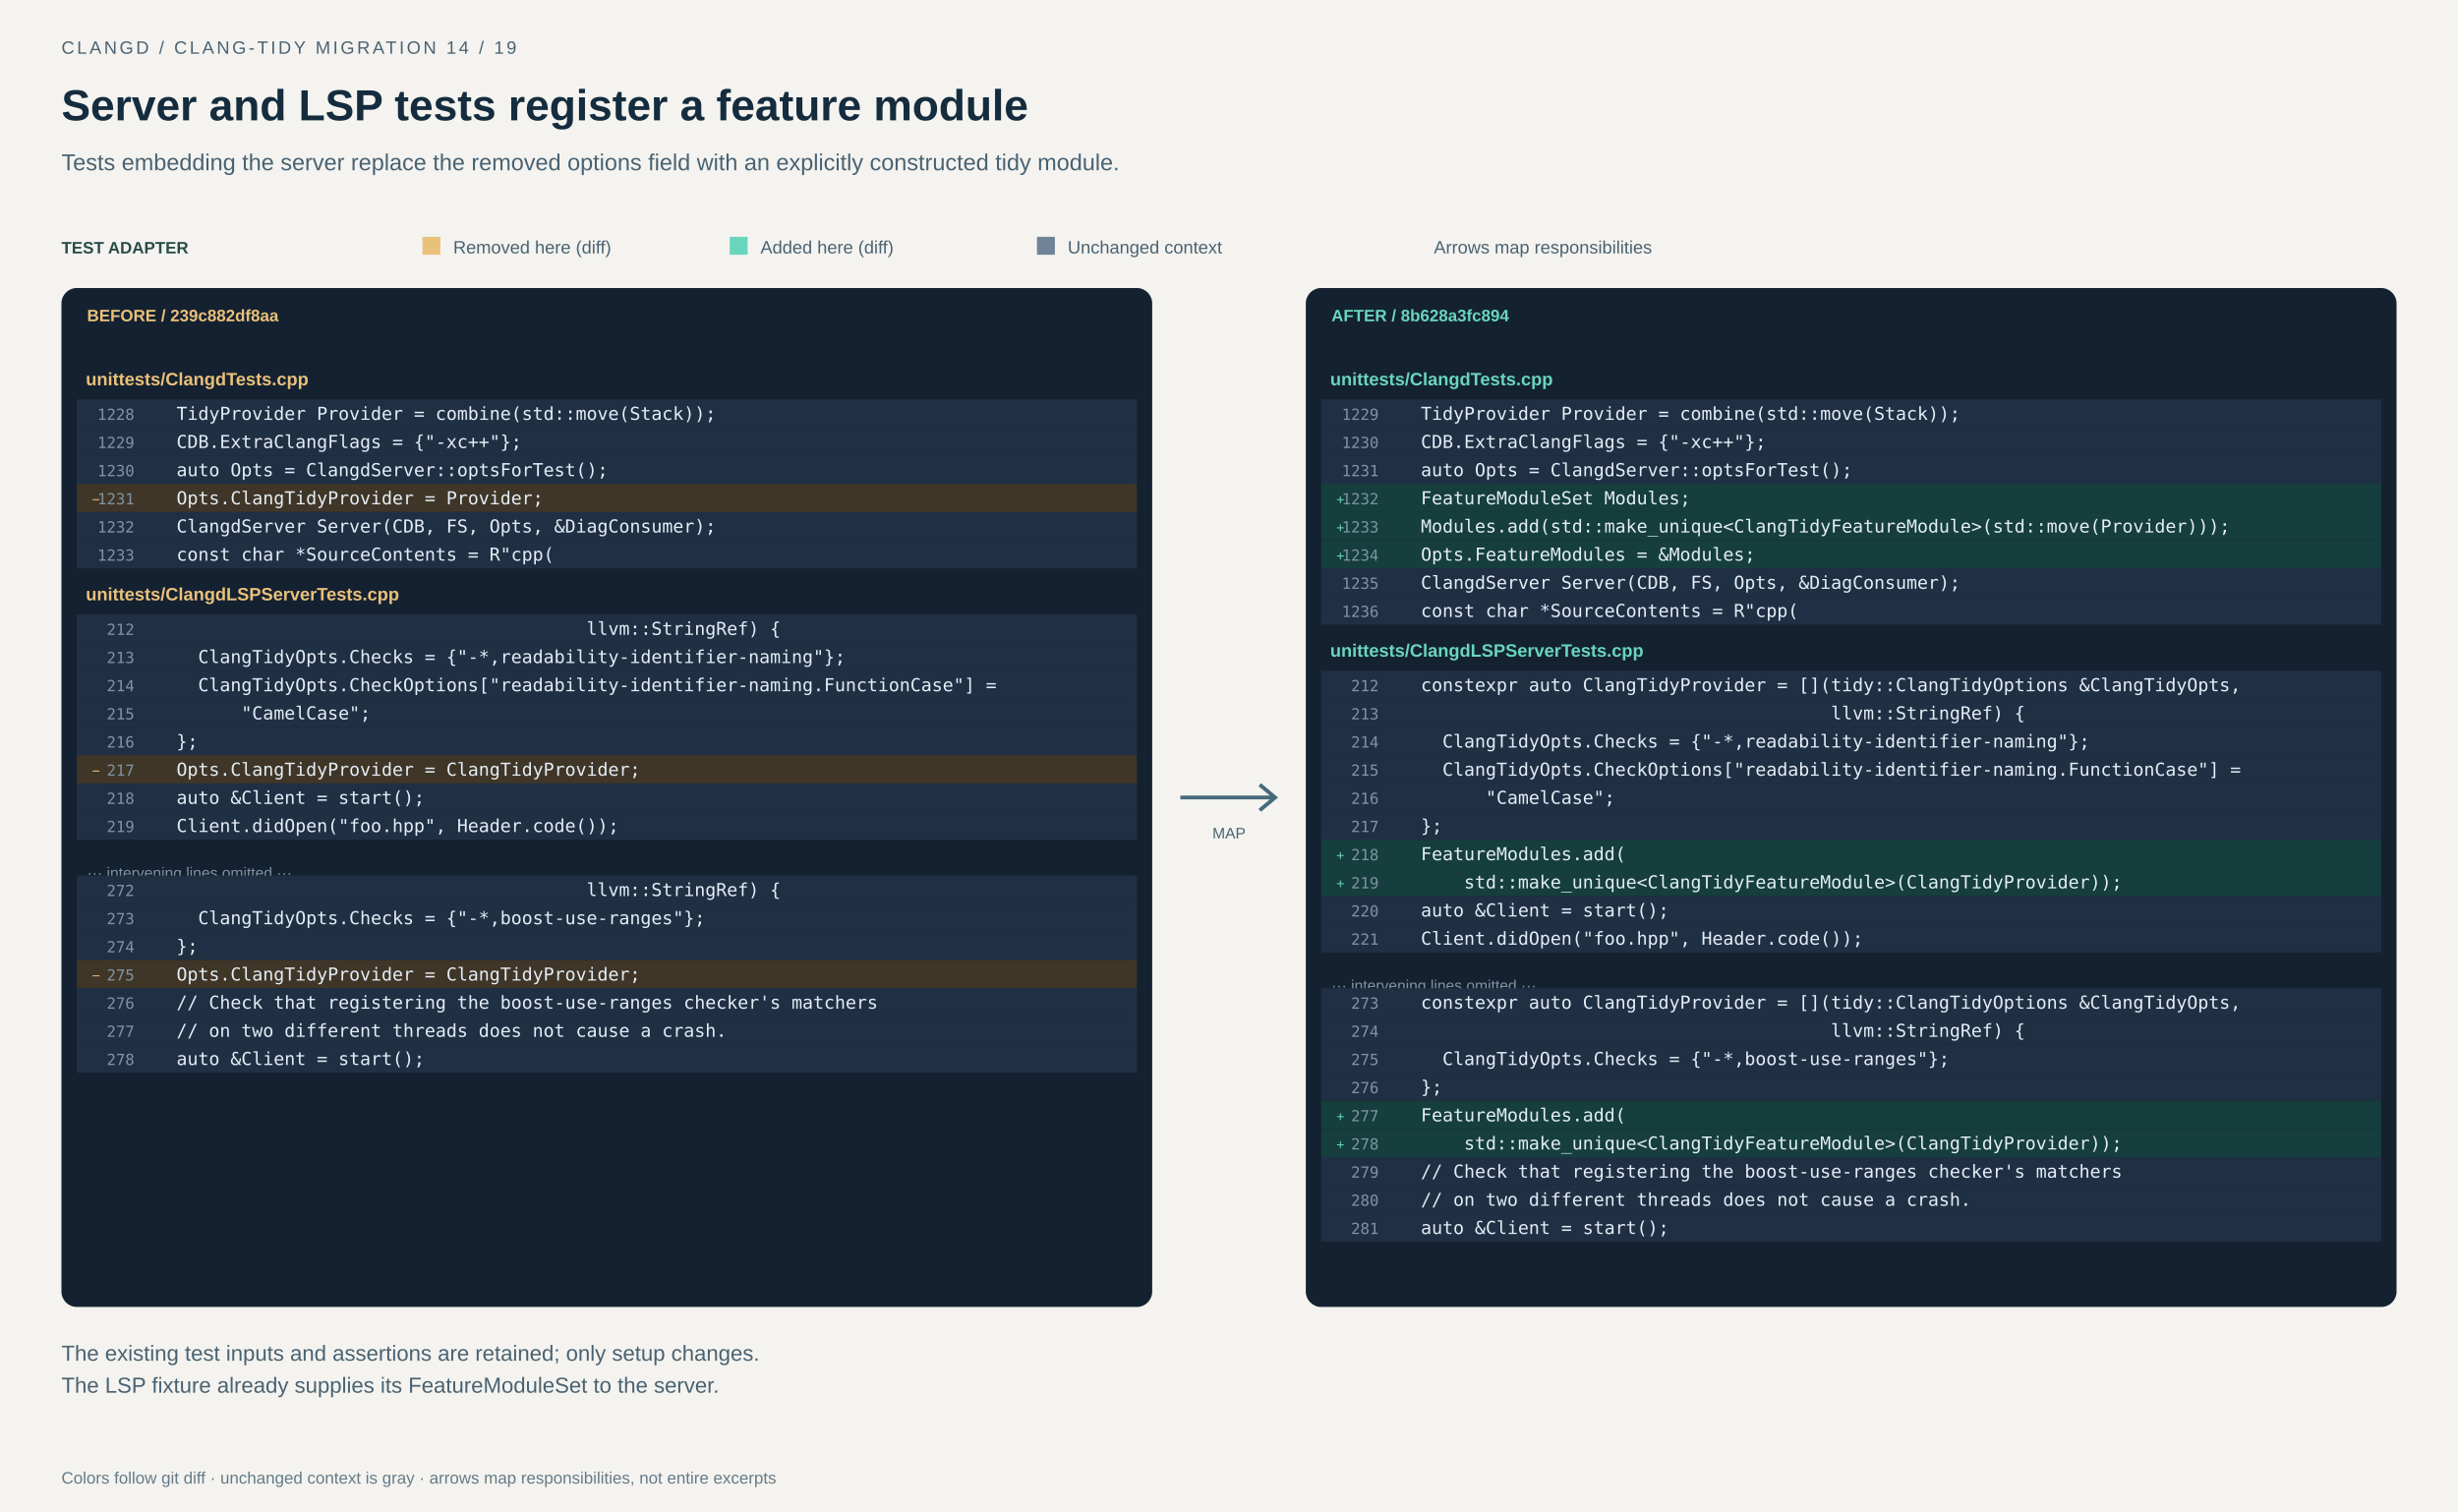
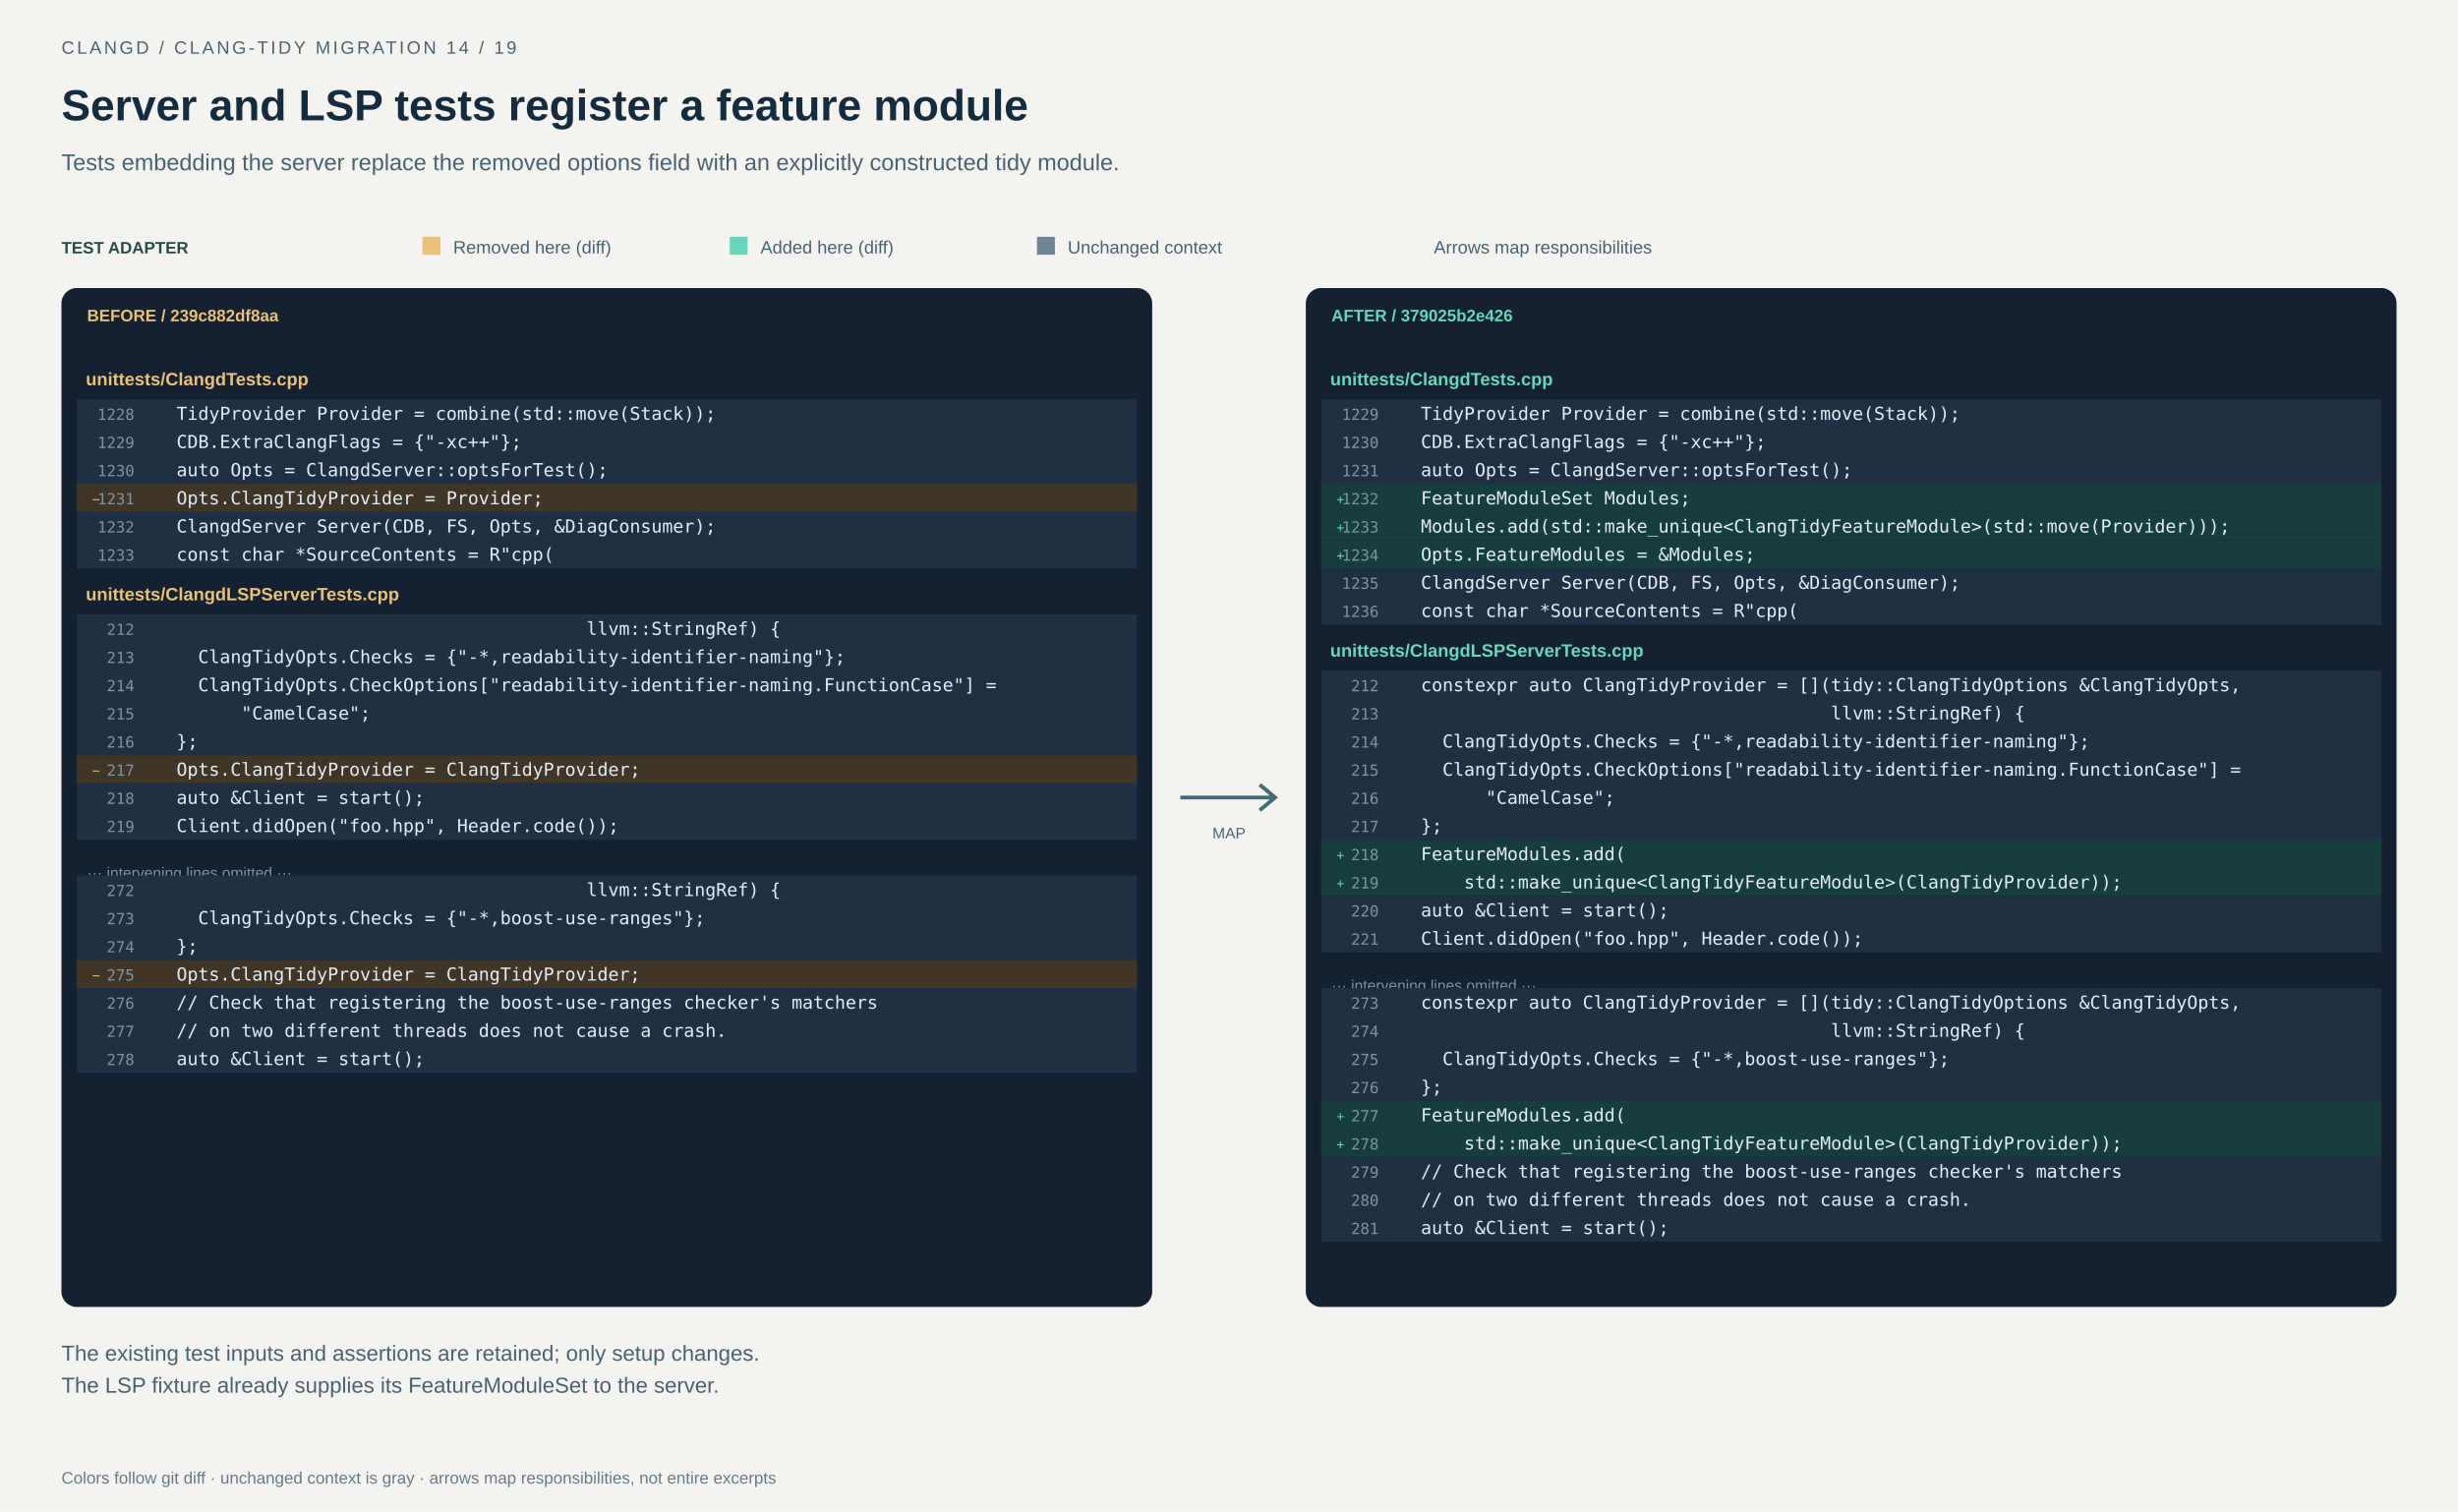
<svg xmlns="http://www.w3.org/2000/svg" width="1920" height="1181" viewBox="0 0 1920 1181">
  <rect width="1920" height="1181" fill="#f4f3ef" />
  <text x="48" y="42" font-family="Arial,Helvetica,sans-serif" font-size="16" fill="#496272" letter-spacing="2" style="font-size:14px">CLANGD / CLANG-TIDY MIGRATION     14 / 19</text>
  <text x="48" y="94" font-family="Arial,Helvetica,sans-serif" font-size="16" fill="#496272" font-weight="700" style="fill:#142c3e;font-size:34px">Server and LSP tests register a feature module</text>
  <text x="48" y="133" font-family="Arial,Helvetica,sans-serif" font-size="16" fill="#496272" style="font-size:18px">Tests embedding the server replace the removed options field with an explicitly constructed tidy module.</text>
  <text x="48" y="198" font-family="Arial,Helvetica,sans-serif" font-size="16" fill="#496272" font-weight="700" style="fill:#294b48;font-size:13px">TEST ADAPTER</text>
  <rect x="330" y="185" width="14" height="14" fill="#eac17a" />
  <text x="354" y="198" font-family="Arial,Helvetica,sans-serif" font-size="16" fill="#496272" style="font-size:14px">Removed here (diff)</text>
  <rect x="570" y="185" width="14" height="14" fill="#68d6bd" />
  <text x="594" y="198" font-family="Arial,Helvetica,sans-serif" font-size="16" fill="#496272" style="font-size:14px">Added here (diff)</text>
  <rect x="810" y="185" width="14" height="14" fill="#718397" />
  <text x="834" y="198" font-family="Arial,Helvetica,sans-serif" font-size="16" fill="#496272" style="font-size:14px">Unchanged context</text>
  <text x="1120" y="198" font-family="Arial,Helvetica,sans-serif" font-size="16" fill="#496272" style="font-size:14px">Arrows map responsibilities</text>
  <rect x="48" y="225" width="852" height="796" rx="12" fill="#142131" />
  <text x="68" y="251" font-family="Arial,Helvetica,sans-serif" font-size="16" fill="#496272" style="fill:#eac17a;font-size:13px" font-weight="700">BEFORE / 239c882df8aa</text>
  <a href="https://github.com/ArcsinX/llvm-project/blob/239c882df8aa5e256256843090984ee90b43e835/clang-tools-extra/clangd/unittests/ClangdTests.cpp#L1228">
    <text x="67" y="301" font-family="Arial,Helvetica,sans-serif" font-size="16" fill="#496272" font-weight="600" style="fill:#eac17a;font-size:14px">unittests/ClangdTests.cpp</text>
  </a>
  <rect x="60" y="312" width="828" height="22" fill="#203044" />
  <text x="105" y="328" text-anchor="end" font-family="Menlo,Consolas,monospace" font-size="12" fill="#8093a5">1228</text>
  <text x="121" y="328" xml:space="preserve" font-family="Menlo,Consolas,monospace" font-size="14" fill="#e4edf7">  TidyProvider Provider = combine(std::move(Stack));</text>
  <rect x="60" y="334" width="828" height="22" fill="#203044" />
  <text x="105" y="350" text-anchor="end" font-family="Menlo,Consolas,monospace" font-size="12" fill="#8093a5">1229</text>
  <text x="121" y="350" xml:space="preserve" font-family="Menlo,Consolas,monospace" font-size="14" fill="#e4edf7">  CDB.ExtraClangFlags = {"-xc++"};</text>
  <rect x="60" y="356" width="828" height="22" fill="#203044" />
  <text x="105" y="372" text-anchor="end" font-family="Menlo,Consolas,monospace" font-size="12" fill="#8093a5">1230</text>
  <text x="121" y="372" xml:space="preserve" font-family="Menlo,Consolas,monospace" font-size="14" fill="#e4edf7">  auto Opts = ClangdServer::optsForTest();</text>
  <rect x="60" y="378" width="828" height="22" fill="#403627" />
  <text x="75" y="394" font-family="Arial,Helvetica,sans-serif" font-size="11" fill="#eac17a" text-anchor="middle">−</text>
  <text x="105" y="394" text-anchor="end" font-family="Menlo,Consolas,monospace" font-size="12" fill="#8093a5">1231</text>
  <text x="121" y="394" xml:space="preserve" font-family="Menlo,Consolas,monospace" font-size="14" fill="#e4edf7">  Opts.ClangTidyProvider = Provider;</text>
  <rect x="60" y="400" width="828" height="22" fill="#203044" />
  <text x="105" y="416" text-anchor="end" font-family="Menlo,Consolas,monospace" font-size="12" fill="#8093a5">1232</text>
  <text x="121" y="416" xml:space="preserve" font-family="Menlo,Consolas,monospace" font-size="14" fill="#e4edf7">  ClangdServer Server(CDB, FS, Opts, &amp;DiagConsumer);</text>
  <rect x="60" y="422" width="828" height="22" fill="#203044" />
  <text x="105" y="438" text-anchor="end" font-family="Menlo,Consolas,monospace" font-size="12" fill="#8093a5">1233</text>
  <text x="121" y="438" xml:space="preserve" font-family="Menlo,Consolas,monospace" font-size="14" fill="#e4edf7">  const char *SourceContents = R"cpp(</text>
  <a href="https://github.com/ArcsinX/llvm-project/blob/239c882df8aa5e256256843090984ee90b43e835/clang-tools-extra/clangd/unittests/ClangdLSPServerTests.cpp#L212">
    <text x="67" y="469" font-family="Arial,Helvetica,sans-serif" font-size="16" fill="#496272" font-weight="600" style="fill:#eac17a;font-size:14px">unittests/ClangdLSPServerTests.cpp</text>
  </a>
  <rect x="60" y="480" width="828" height="22" fill="#203044" />
  <text x="105" y="496" text-anchor="end" font-family="Menlo,Consolas,monospace" font-size="12" fill="#8093a5">212</text>
  <text x="121" y="496" xml:space="preserve" font-family="Menlo,Consolas,monospace" font-size="14" fill="#e4edf7">                                        llvm::StringRef) {</text>
  <rect x="60" y="502" width="828" height="22" fill="#203044" />
  <text x="105" y="518" text-anchor="end" font-family="Menlo,Consolas,monospace" font-size="12" fill="#8093a5">213</text>
  <text x="121" y="518" xml:space="preserve" font-family="Menlo,Consolas,monospace" font-size="14" fill="#e4edf7">    ClangTidyOpts.Checks = {"-*,readability-identifier-naming"};</text>
  <rect x="60" y="524" width="828" height="22" fill="#203044" />
  <text x="105" y="540" text-anchor="end" font-family="Menlo,Consolas,monospace" font-size="12" fill="#8093a5">214</text>
  <text x="121" y="540" xml:space="preserve" font-family="Menlo,Consolas,monospace" font-size="14" fill="#e4edf7">    ClangTidyOpts.CheckOptions["readability-identifier-naming.FunctionCase"] =</text>
  <rect x="60" y="546" width="828" height="22" fill="#203044" />
  <text x="105" y="562" text-anchor="end" font-family="Menlo,Consolas,monospace" font-size="12" fill="#8093a5">215</text>
  <text x="121" y="562" xml:space="preserve" font-family="Menlo,Consolas,monospace" font-size="14" fill="#e4edf7">        "CamelCase";</text>
  <rect x="60" y="568" width="828" height="22" fill="#203044" />
  <text x="105" y="584" text-anchor="end" font-family="Menlo,Consolas,monospace" font-size="12" fill="#8093a5">216</text>
  <text x="121" y="584" xml:space="preserve" font-family="Menlo,Consolas,monospace" font-size="14" fill="#e4edf7">  };</text>
  <rect x="60" y="590" width="828" height="22" fill="#403627" />
  <text x="75" y="606" font-family="Arial,Helvetica,sans-serif" font-size="11" fill="#eac17a" text-anchor="middle">−</text>
  <text x="105" y="606" text-anchor="end" font-family="Menlo,Consolas,monospace" font-size="12" fill="#8093a5">217</text>
  <text x="121" y="606" xml:space="preserve" font-family="Menlo,Consolas,monospace" font-size="14" fill="#e4edf7">  Opts.ClangTidyProvider = ClangTidyProvider;</text>
  <rect x="60" y="612" width="828" height="22" fill="#203044" />
  <text x="105" y="628" text-anchor="end" font-family="Menlo,Consolas,monospace" font-size="12" fill="#8093a5">218</text>
  <text x="121" y="628" xml:space="preserve" font-family="Menlo,Consolas,monospace" font-size="14" fill="#e4edf7">  auto &amp;Client = start();</text>
  <rect x="60" y="634" width="828" height="22" fill="#203044" />
  <text x="105" y="650" text-anchor="end" font-family="Menlo,Consolas,monospace" font-size="12" fill="#8093a5">219</text>
  <text x="121" y="650" xml:space="preserve" font-family="Menlo,Consolas,monospace" font-size="14" fill="#e4edf7">  Client.didOpen("foo.hpp", Header.code());</text>
  <text x="68" y="686" font-family="Arial,Helvetica,sans-serif" font-size="16" fill="#496272" style="fill:#8093a5;font-size:12px">··· intervening lines omitted ···</text>
  <rect x="60" y="684" width="828" height="22" fill="#203044" />
  <text x="105" y="700" text-anchor="end" font-family="Menlo,Consolas,monospace" font-size="12" fill="#8093a5">272</text>
  <text x="121" y="700" xml:space="preserve" font-family="Menlo,Consolas,monospace" font-size="14" fill="#e4edf7">                                        llvm::StringRef) {</text>
  <rect x="60" y="706" width="828" height="22" fill="#203044" />
  <text x="105" y="722" text-anchor="end" font-family="Menlo,Consolas,monospace" font-size="12" fill="#8093a5">273</text>
  <text x="121" y="722" xml:space="preserve" font-family="Menlo,Consolas,monospace" font-size="14" fill="#e4edf7">    ClangTidyOpts.Checks = {"-*,boost-use-ranges"};</text>
  <rect x="60" y="728" width="828" height="22" fill="#203044" />
  <text x="105" y="744" text-anchor="end" font-family="Menlo,Consolas,monospace" font-size="12" fill="#8093a5">274</text>
  <text x="121" y="744" xml:space="preserve" font-family="Menlo,Consolas,monospace" font-size="14" fill="#e4edf7">  };</text>
  <rect x="60" y="750" width="828" height="22" fill="#403627" />
  <text x="75" y="766" font-family="Arial,Helvetica,sans-serif" font-size="11" fill="#eac17a" text-anchor="middle">−</text>
  <text x="105" y="766" text-anchor="end" font-family="Menlo,Consolas,monospace" font-size="12" fill="#8093a5">275</text>
  <text x="121" y="766" xml:space="preserve" font-family="Menlo,Consolas,monospace" font-size="14" fill="#e4edf7">  Opts.ClangTidyProvider = ClangTidyProvider;</text>
  <rect x="60" y="772" width="828" height="22" fill="#203044" />
  <text x="105" y="788" text-anchor="end" font-family="Menlo,Consolas,monospace" font-size="12" fill="#8093a5">276</text>
  <text x="121" y="788" xml:space="preserve" font-family="Menlo,Consolas,monospace" font-size="14" fill="#e4edf7">  // Check that registering the boost-use-ranges checker's matchers</text>
  <rect x="60" y="794" width="828" height="22" fill="#203044" />
  <text x="105" y="810" text-anchor="end" font-family="Menlo,Consolas,monospace" font-size="12" fill="#8093a5">277</text>
  <text x="121" y="810" xml:space="preserve" font-family="Menlo,Consolas,monospace" font-size="14" fill="#e4edf7">  // on two different threads does not cause a crash.</text>
  <rect x="60" y="816" width="828" height="22" fill="#203044" />
  <text x="105" y="832" text-anchor="end" font-family="Menlo,Consolas,monospace" font-size="12" fill="#8093a5">278</text>
  <text x="121" y="832" xml:space="preserve" font-family="Menlo,Consolas,monospace" font-size="14" fill="#e4edf7">  auto &amp;Client = start();</text>
  <rect x="1020" y="225" width="852" height="796" rx="12" fill="#142131" />
-   <text x="1040" y="251" font-family="Arial,Helvetica,sans-serif" font-size="16" fill="#496272" style="fill:#68d6bd;font-size:13px" font-weight="700">AFTER / 8b628a3fc894</text>
-   <a href="https://github.com/ArcsinX/llvm-project/blob/8b628a3fc894a6b67b3d2c5d9fb6acdb73993a62/clang-tools-extra/clangd/unittests/ClangdTests.cpp#L1229">
+   <text x="1040" y="251" font-family="Arial,Helvetica,sans-serif" font-size="16" fill="#496272" style="fill:#68d6bd;font-size:13px" font-weight="700">AFTER / 379025b2e426</text>
+   <a href="https://github.com/ArcsinX/llvm-project/blob/379025b2e426594be031e6007c2cff9d84942079/clang-tools-extra/clangd/unittests/ClangdTests.cpp#L1229">
    <text x="1039" y="301" font-family="Arial,Helvetica,sans-serif" font-size="16" fill="#496272" font-weight="600" style="fill:#68d6bd;font-size:14px">unittests/ClangdTests.cpp</text>
  </a>
  <rect x="1032" y="312" width="828" height="22" fill="#203044" />
  <text x="1077" y="328" text-anchor="end" font-family="Menlo,Consolas,monospace" font-size="12" fill="#8093a5">1229</text>
  <text x="1093" y="328" xml:space="preserve" font-family="Menlo,Consolas,monospace" font-size="14" fill="#e4edf7">  TidyProvider Provider = combine(std::move(Stack));</text>
  <rect x="1032" y="334" width="828" height="22" fill="#203044" />
  <text x="1077" y="350" text-anchor="end" font-family="Menlo,Consolas,monospace" font-size="12" fill="#8093a5">1230</text>
  <text x="1093" y="350" xml:space="preserve" font-family="Menlo,Consolas,monospace" font-size="14" fill="#e4edf7">  CDB.ExtraClangFlags = {"-xc++"};</text>
  <rect x="1032" y="356" width="828" height="22" fill="#203044" />
  <text x="1077" y="372" text-anchor="end" font-family="Menlo,Consolas,monospace" font-size="12" fill="#8093a5">1231</text>
  <text x="1093" y="372" xml:space="preserve" font-family="Menlo,Consolas,monospace" font-size="14" fill="#e4edf7">  auto Opts = ClangdServer::optsForTest();</text>
  <rect x="1032" y="378" width="828" height="22" fill="#153e3c" />
  <text x="1047" y="394" font-family="Arial,Helvetica,sans-serif" font-size="11" fill="#68d6bd" text-anchor="middle">+</text>
  <text x="1077" y="394" text-anchor="end" font-family="Menlo,Consolas,monospace" font-size="12" fill="#8093a5">1232</text>
  <text x="1093" y="394" xml:space="preserve" font-family="Menlo,Consolas,monospace" font-size="14" fill="#e4edf7">  FeatureModuleSet Modules;</text>
  <rect x="1032" y="400" width="828" height="22" fill="#153e3c" />
  <text x="1047" y="416" font-family="Arial,Helvetica,sans-serif" font-size="11" fill="#68d6bd" text-anchor="middle">+</text>
  <text x="1077" y="416" text-anchor="end" font-family="Menlo,Consolas,monospace" font-size="12" fill="#8093a5">1233</text>
  <text x="1093" y="416" xml:space="preserve" font-family="Menlo,Consolas,monospace" font-size="14" fill="#e4edf7">  Modules.add(std::make_unique&lt;ClangTidyFeatureModule&gt;(std::move(Provider)));</text>
  <rect x="1032" y="422" width="828" height="22" fill="#153e3c" />
  <text x="1047" y="438" font-family="Arial,Helvetica,sans-serif" font-size="11" fill="#68d6bd" text-anchor="middle">+</text>
  <text x="1077" y="438" text-anchor="end" font-family="Menlo,Consolas,monospace" font-size="12" fill="#8093a5">1234</text>
  <text x="1093" y="438" xml:space="preserve" font-family="Menlo,Consolas,monospace" font-size="14" fill="#e4edf7">  Opts.FeatureModules = &amp;Modules;</text>
  <rect x="1032" y="444" width="828" height="22" fill="#203044" />
  <text x="1077" y="460" text-anchor="end" font-family="Menlo,Consolas,monospace" font-size="12" fill="#8093a5">1235</text>
  <text x="1093" y="460" xml:space="preserve" font-family="Menlo,Consolas,monospace" font-size="14" fill="#e4edf7">  ClangdServer Server(CDB, FS, Opts, &amp;DiagConsumer);</text>
  <rect x="1032" y="466" width="828" height="22" fill="#203044" />
  <text x="1077" y="482" text-anchor="end" font-family="Menlo,Consolas,monospace" font-size="12" fill="#8093a5">1236</text>
  <text x="1093" y="482" xml:space="preserve" font-family="Menlo,Consolas,monospace" font-size="14" fill="#e4edf7">  const char *SourceContents = R"cpp(</text>
-   <a href="https://github.com/ArcsinX/llvm-project/blob/8b628a3fc894a6b67b3d2c5d9fb6acdb73993a62/clang-tools-extra/clangd/unittests/ClangdLSPServerTests.cpp#L212">
+   <a href="https://github.com/ArcsinX/llvm-project/blob/379025b2e426594be031e6007c2cff9d84942079/clang-tools-extra/clangd/unittests/ClangdLSPServerTests.cpp#L212">
    <text x="1039" y="513" font-family="Arial,Helvetica,sans-serif" font-size="16" fill="#496272" font-weight="600" style="fill:#68d6bd;font-size:14px">unittests/ClangdLSPServerTests.cpp</text>
  </a>
  <rect x="1032" y="524" width="828" height="22" fill="#203044" />
  <text x="1077" y="540" text-anchor="end" font-family="Menlo,Consolas,monospace" font-size="12" fill="#8093a5">212</text>
  <text x="1093" y="540" xml:space="preserve" font-family="Menlo,Consolas,monospace" font-size="14" fill="#e4edf7">  constexpr auto ClangTidyProvider = [](tidy::ClangTidyOptions &amp;ClangTidyOpts,</text>
  <rect x="1032" y="546" width="828" height="22" fill="#203044" />
  <text x="1077" y="562" text-anchor="end" font-family="Menlo,Consolas,monospace" font-size="12" fill="#8093a5">213</text>
  <text x="1093" y="562" xml:space="preserve" font-family="Menlo,Consolas,monospace" font-size="14" fill="#e4edf7">                                        llvm::StringRef) {</text>
  <rect x="1032" y="568" width="828" height="22" fill="#203044" />
  <text x="1077" y="584" text-anchor="end" font-family="Menlo,Consolas,monospace" font-size="12" fill="#8093a5">214</text>
  <text x="1093" y="584" xml:space="preserve" font-family="Menlo,Consolas,monospace" font-size="14" fill="#e4edf7">    ClangTidyOpts.Checks = {"-*,readability-identifier-naming"};</text>
  <rect x="1032" y="590" width="828" height="22" fill="#203044" />
  <text x="1077" y="606" text-anchor="end" font-family="Menlo,Consolas,monospace" font-size="12" fill="#8093a5">215</text>
  <text x="1093" y="606" xml:space="preserve" font-family="Menlo,Consolas,monospace" font-size="14" fill="#e4edf7">    ClangTidyOpts.CheckOptions["readability-identifier-naming.FunctionCase"] =</text>
  <rect x="1032" y="612" width="828" height="22" fill="#203044" />
  <text x="1077" y="628" text-anchor="end" font-family="Menlo,Consolas,monospace" font-size="12" fill="#8093a5">216</text>
  <text x="1093" y="628" xml:space="preserve" font-family="Menlo,Consolas,monospace" font-size="14" fill="#e4edf7">        "CamelCase";</text>
  <rect x="1032" y="634" width="828" height="22" fill="#203044" />
  <text x="1077" y="650" text-anchor="end" font-family="Menlo,Consolas,monospace" font-size="12" fill="#8093a5">217</text>
  <text x="1093" y="650" xml:space="preserve" font-family="Menlo,Consolas,monospace" font-size="14" fill="#e4edf7">  };</text>
  <rect x="1032" y="656" width="828" height="22" fill="#153e3c" />
  <text x="1047" y="672" font-family="Arial,Helvetica,sans-serif" font-size="11" fill="#68d6bd" text-anchor="middle">+</text>
  <text x="1077" y="672" text-anchor="end" font-family="Menlo,Consolas,monospace" font-size="12" fill="#8093a5">218</text>
  <text x="1093" y="672" xml:space="preserve" font-family="Menlo,Consolas,monospace" font-size="14" fill="#e4edf7">  FeatureModules.add(</text>
  <rect x="1032" y="678" width="828" height="22" fill="#153e3c" />
  <text x="1047" y="694" font-family="Arial,Helvetica,sans-serif" font-size="11" fill="#68d6bd" text-anchor="middle">+</text>
  <text x="1077" y="694" text-anchor="end" font-family="Menlo,Consolas,monospace" font-size="12" fill="#8093a5">219</text>
  <text x="1093" y="694" xml:space="preserve" font-family="Menlo,Consolas,monospace" font-size="14" fill="#e4edf7">      std::make_unique&lt;ClangTidyFeatureModule&gt;(ClangTidyProvider));</text>
  <rect x="1032" y="700" width="828" height="22" fill="#203044" />
  <text x="1077" y="716" text-anchor="end" font-family="Menlo,Consolas,monospace" font-size="12" fill="#8093a5">220</text>
  <text x="1093" y="716" xml:space="preserve" font-family="Menlo,Consolas,monospace" font-size="14" fill="#e4edf7">  auto &amp;Client = start();</text>
  <rect x="1032" y="722" width="828" height="22" fill="#203044" />
  <text x="1077" y="738" text-anchor="end" font-family="Menlo,Consolas,monospace" font-size="12" fill="#8093a5">221</text>
  <text x="1093" y="738" xml:space="preserve" font-family="Menlo,Consolas,monospace" font-size="14" fill="#e4edf7">  Client.didOpen("foo.hpp", Header.code());</text>
  <text x="1040" y="774" font-family="Arial,Helvetica,sans-serif" font-size="16" fill="#496272" style="fill:#8093a5;font-size:12px">··· intervening lines omitted ···</text>
  <rect x="1032" y="772" width="828" height="22" fill="#203044" />
  <text x="1077" y="788" text-anchor="end" font-family="Menlo,Consolas,monospace" font-size="12" fill="#8093a5">273</text>
  <text x="1093" y="788" xml:space="preserve" font-family="Menlo,Consolas,monospace" font-size="14" fill="#e4edf7">  constexpr auto ClangTidyProvider = [](tidy::ClangTidyOptions &amp;ClangTidyOpts,</text>
  <rect x="1032" y="794" width="828" height="22" fill="#203044" />
  <text x="1077" y="810" text-anchor="end" font-family="Menlo,Consolas,monospace" font-size="12" fill="#8093a5">274</text>
  <text x="1093" y="810" xml:space="preserve" font-family="Menlo,Consolas,monospace" font-size="14" fill="#e4edf7">                                        llvm::StringRef) {</text>
  <rect x="1032" y="816" width="828" height="22" fill="#203044" />
  <text x="1077" y="832" text-anchor="end" font-family="Menlo,Consolas,monospace" font-size="12" fill="#8093a5">275</text>
  <text x="1093" y="832" xml:space="preserve" font-family="Menlo,Consolas,monospace" font-size="14" fill="#e4edf7">    ClangTidyOpts.Checks = {"-*,boost-use-ranges"};</text>
  <rect x="1032" y="838" width="828" height="22" fill="#203044" />
  <text x="1077" y="854" text-anchor="end" font-family="Menlo,Consolas,monospace" font-size="12" fill="#8093a5">276</text>
  <text x="1093" y="854" xml:space="preserve" font-family="Menlo,Consolas,monospace" font-size="14" fill="#e4edf7">  };</text>
  <rect x="1032" y="860" width="828" height="22" fill="#153e3c" />
  <text x="1047" y="876" font-family="Arial,Helvetica,sans-serif" font-size="11" fill="#68d6bd" text-anchor="middle">+</text>
  <text x="1077" y="876" text-anchor="end" font-family="Menlo,Consolas,monospace" font-size="12" fill="#8093a5">277</text>
  <text x="1093" y="876" xml:space="preserve" font-family="Menlo,Consolas,monospace" font-size="14" fill="#e4edf7">  FeatureModules.add(</text>
  <rect x="1032" y="882" width="828" height="22" fill="#153e3c" />
  <text x="1047" y="898" font-family="Arial,Helvetica,sans-serif" font-size="11" fill="#68d6bd" text-anchor="middle">+</text>
  <text x="1077" y="898" text-anchor="end" font-family="Menlo,Consolas,monospace" font-size="12" fill="#8093a5">278</text>
  <text x="1093" y="898" xml:space="preserve" font-family="Menlo,Consolas,monospace" font-size="14" fill="#e4edf7">      std::make_unique&lt;ClangTidyFeatureModule&gt;(ClangTidyProvider));</text>
  <rect x="1032" y="904" width="828" height="22" fill="#203044" />
  <text x="1077" y="920" text-anchor="end" font-family="Menlo,Consolas,monospace" font-size="12" fill="#8093a5">279</text>
  <text x="1093" y="920" xml:space="preserve" font-family="Menlo,Consolas,monospace" font-size="14" fill="#e4edf7">  // Check that registering the boost-use-ranges checker's matchers</text>
  <rect x="1032" y="926" width="828" height="22" fill="#203044" />
  <text x="1077" y="942" text-anchor="end" font-family="Menlo,Consolas,monospace" font-size="12" fill="#8093a5">280</text>
  <text x="1093" y="942" xml:space="preserve" font-family="Menlo,Consolas,monospace" font-size="14" fill="#e4edf7">  // on two different threads does not cause a crash.</text>
  <rect x="1032" y="948" width="828" height="22" fill="#203044" />
  <text x="1077" y="964" text-anchor="end" font-family="Menlo,Consolas,monospace" font-size="12" fill="#8093a5">281</text>
  <text x="1093" y="964" xml:space="preserve" font-family="Menlo,Consolas,monospace" font-size="14" fill="#e4edf7">  auto &amp;Client = start();</text>
  <path d="M 922 623 H 996 M 984 613 L 996 623 L 984 633" fill="none" stroke="#466a78" stroke-width="3" />
  <text x="960" y="655" font-family="Arial,Helvetica,sans-serif" font-size="16" fill="#496272" text-anchor="middle" style="font-size:12px">MAP</text>
  <text x="48" y="1063" font-family="Arial,Helvetica,sans-serif" font-size="16" fill="#496272" style="font-size:17px">The existing test inputs and assertions are retained; only setup changes.</text>
  <text x="48" y="1088" font-family="Arial,Helvetica,sans-serif" font-size="16" fill="#496272" style="font-size:17px">The LSP fixture already supplies its FeatureModuleSet to the server.</text>
  <text x="48" y="1159" font-family="Arial,Helvetica,sans-serif" font-size="16" fill="#496272" style="font-size:13px;fill:#657b87">Colors follow git diff · unchanged context is gray · arrows map responsibilities, not entire excerpts</text>
</svg>
